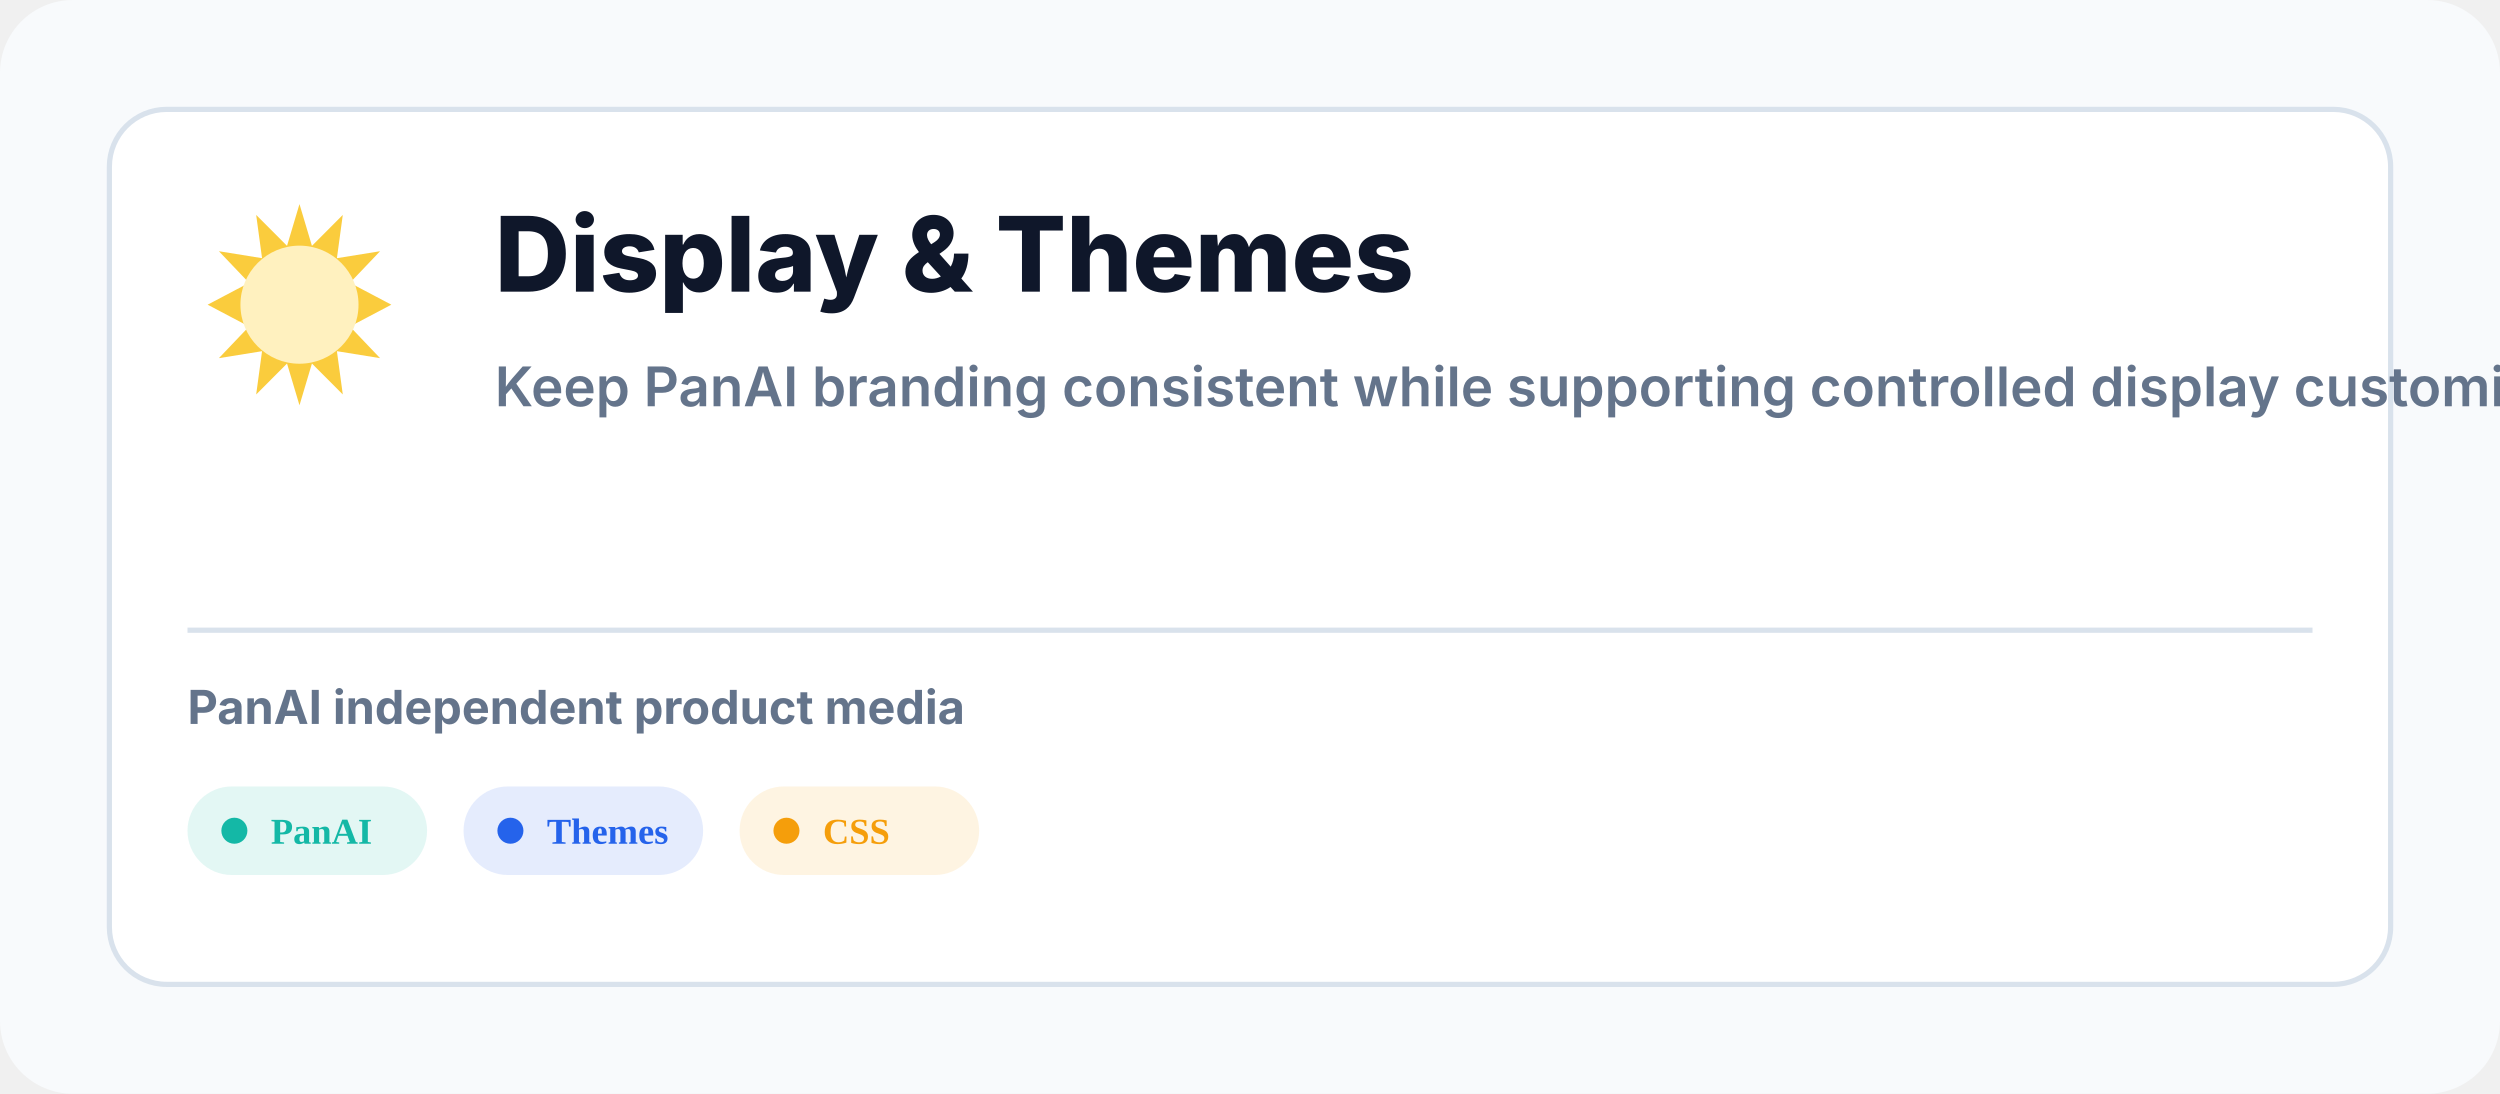
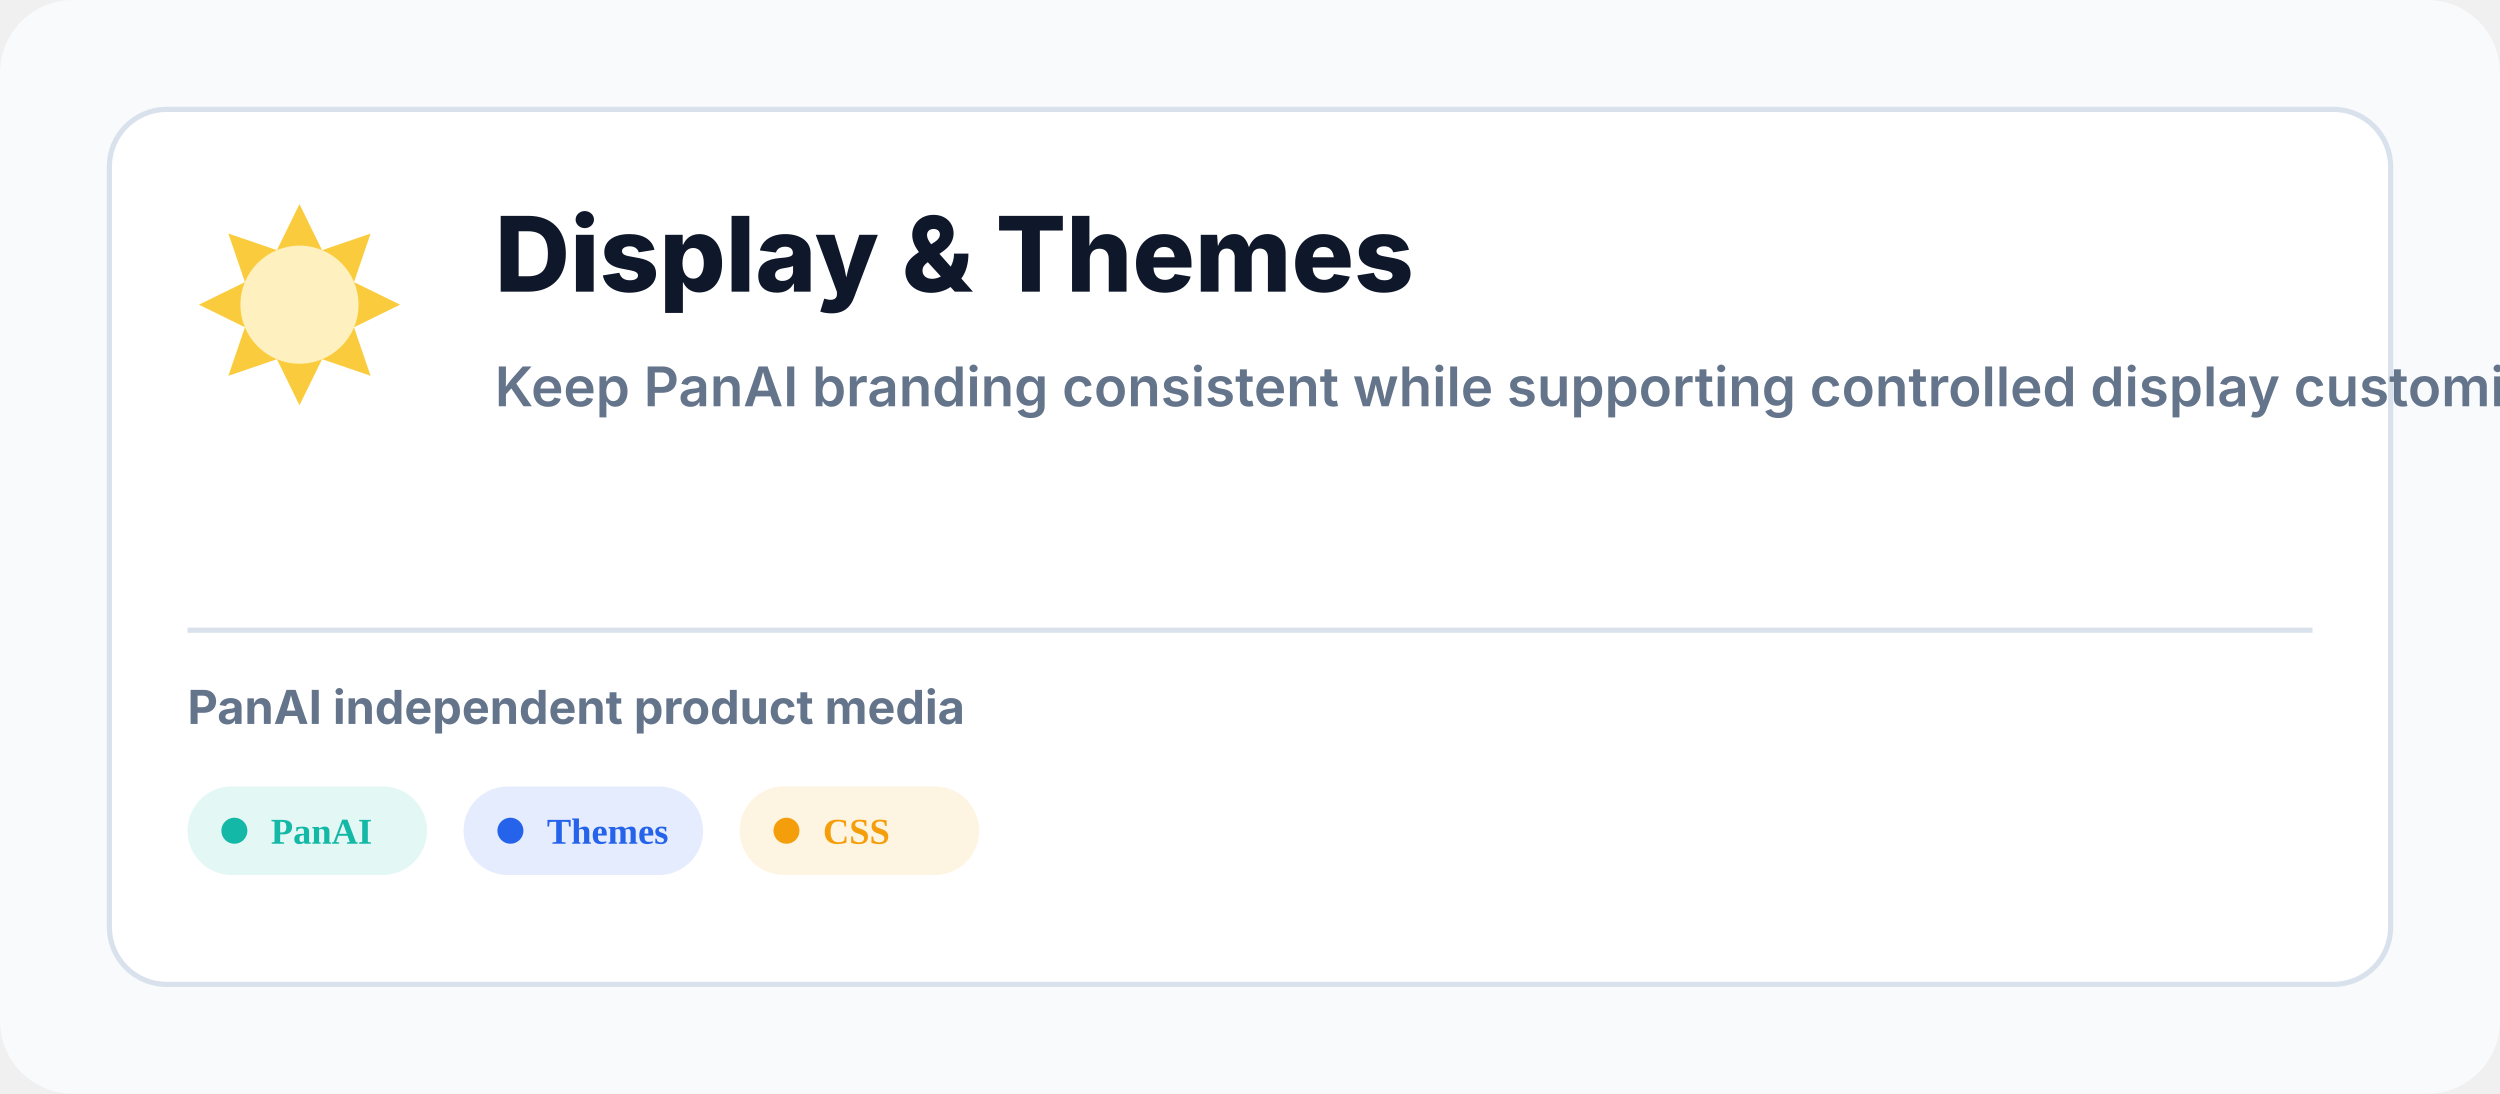
<svg xmlns="http://www.w3.org/2000/svg" width="960" height="420" viewBox="0 0 960 420" role="img" aria-label="Display &amp; Themes">
  <rect width="960" height="420" rx="28" fill="#f8fafc" />
  <rect x="42" y="42" width="876" height="336" rx="22" fill="#ffffff" stroke="#d9e2ec" stroke-width="2" />
  <g transform="translate(72 74) scale(1.075)">
-     <path d="M40 4.06 44.45 18.98 55.47 7.93 53.37 23.39 68.79 20.9 58.02 32.2 72.81 40 58.02 47.8 68.79 59.1 53.37 56.61 55.47 72.07 44.45 61.02 40 75.94 35.55 61.02 24.53 72.07 26.63 56.61 11.21 59.1 21.98 47.8 7.19 40 21.98 32.2 11.21 20.9 26.63 23.39 24.53 7.93 35.55 18.98Z" fill="#FACC3D" />
+     <path d="M40 4.06 48.07 20.52 65.41 14.59 59.48 31.93 75.94 40 59.48 48.07 65.41 65.41 48.07 59.48 40 75.94 31.93 59.48 14.59 65.41 20.52 48.07 4.06 40 20.52 31.93 14.59 14.59 31.93 20.52Z" fill="#FACC3D" />
    <circle cx="40" cy="40" r="21.09" fill="#FFF1BF" />
  </g>
  <text x="190" y="112" font-family="Inter, ui-sans-serif, system-ui, -apple-system, BlinkMacSystemFont, Segoe UI, sans-serif" font-size="40" font-weight="800" fill="#0f172a">Display &amp; Themes</text>
  <text x="190" y="156" font-family="Inter, ui-sans-serif, system-ui, -apple-system, BlinkMacSystemFont, Segoe UI, sans-serif" font-size="21" font-weight="600" fill="#64748b">Keep PanAI branding consistent while supporting controlled display customization.</text>
  <line x1="72" y1="242" x2="888" y2="242" stroke="#d9e2ec" stroke-width="2" />
  <text x="72" y="278" font-family="Inter, ui-sans-serif, system-ui, -apple-system, BlinkMacSystemFont, Segoe UI, sans-serif" font-size="18" font-weight="700" fill="#64748b">PanAI independent product media</text>
  <rect x="72" y="302" width="92" height="34" rx="17" fill="#14b8a6" fill-opacity="0.12" />
  <circle cx="90" cy="319" r="5" fill="#14b8a6" />
  <text x="104" y="324" font-size="14" font-weight="700" fill="#14b8a6">PanAI</text>
  <rect x="178" y="302" width="92" height="34" rx="17" fill="#2563eb" fill-opacity="0.12" />
  <circle cx="196" cy="319" r="5" fill="#2563eb" />
  <text x="210" y="324" font-size="14" font-weight="700" fill="#2563eb">Themes</text>
  <rect x="284" y="302" width="92" height="34" rx="17" fill="#f59e0b" fill-opacity="0.12" />
  <circle cx="302" cy="319" r="5" fill="#f59e0b" />
  <text x="316" y="324" font-size="14" font-weight="700" fill="#f59e0b">CSS</text>
</svg>
